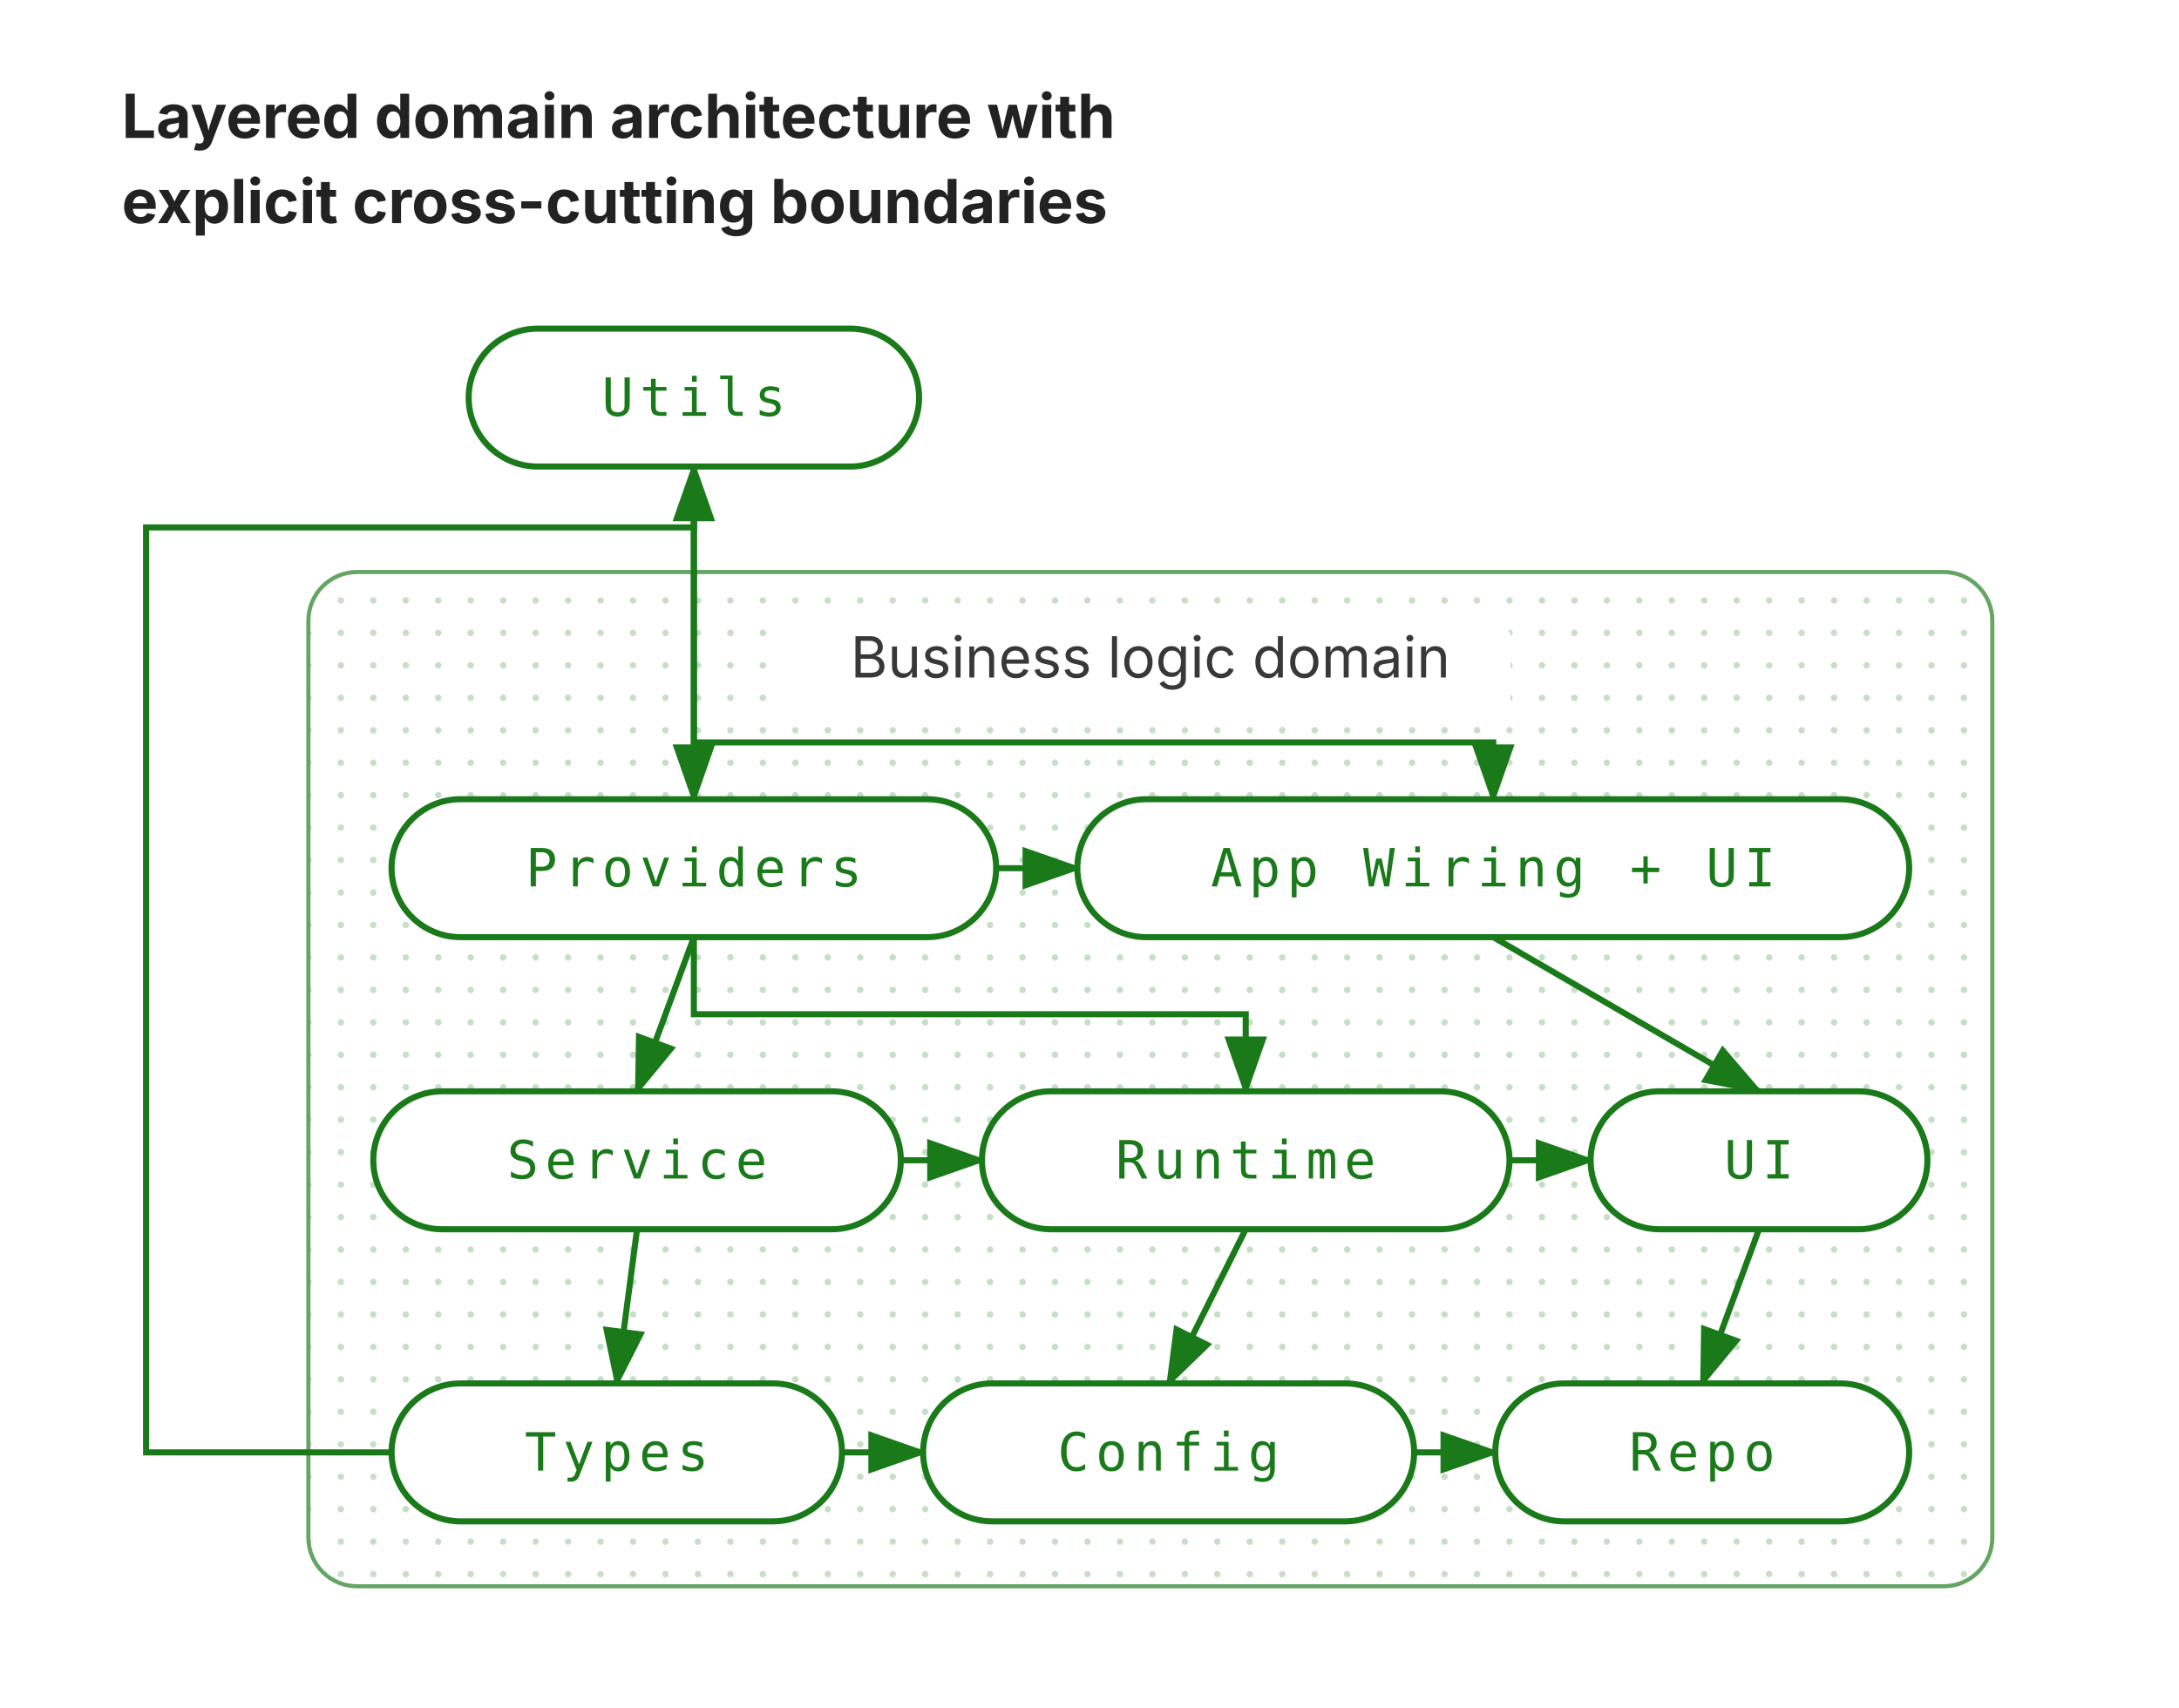
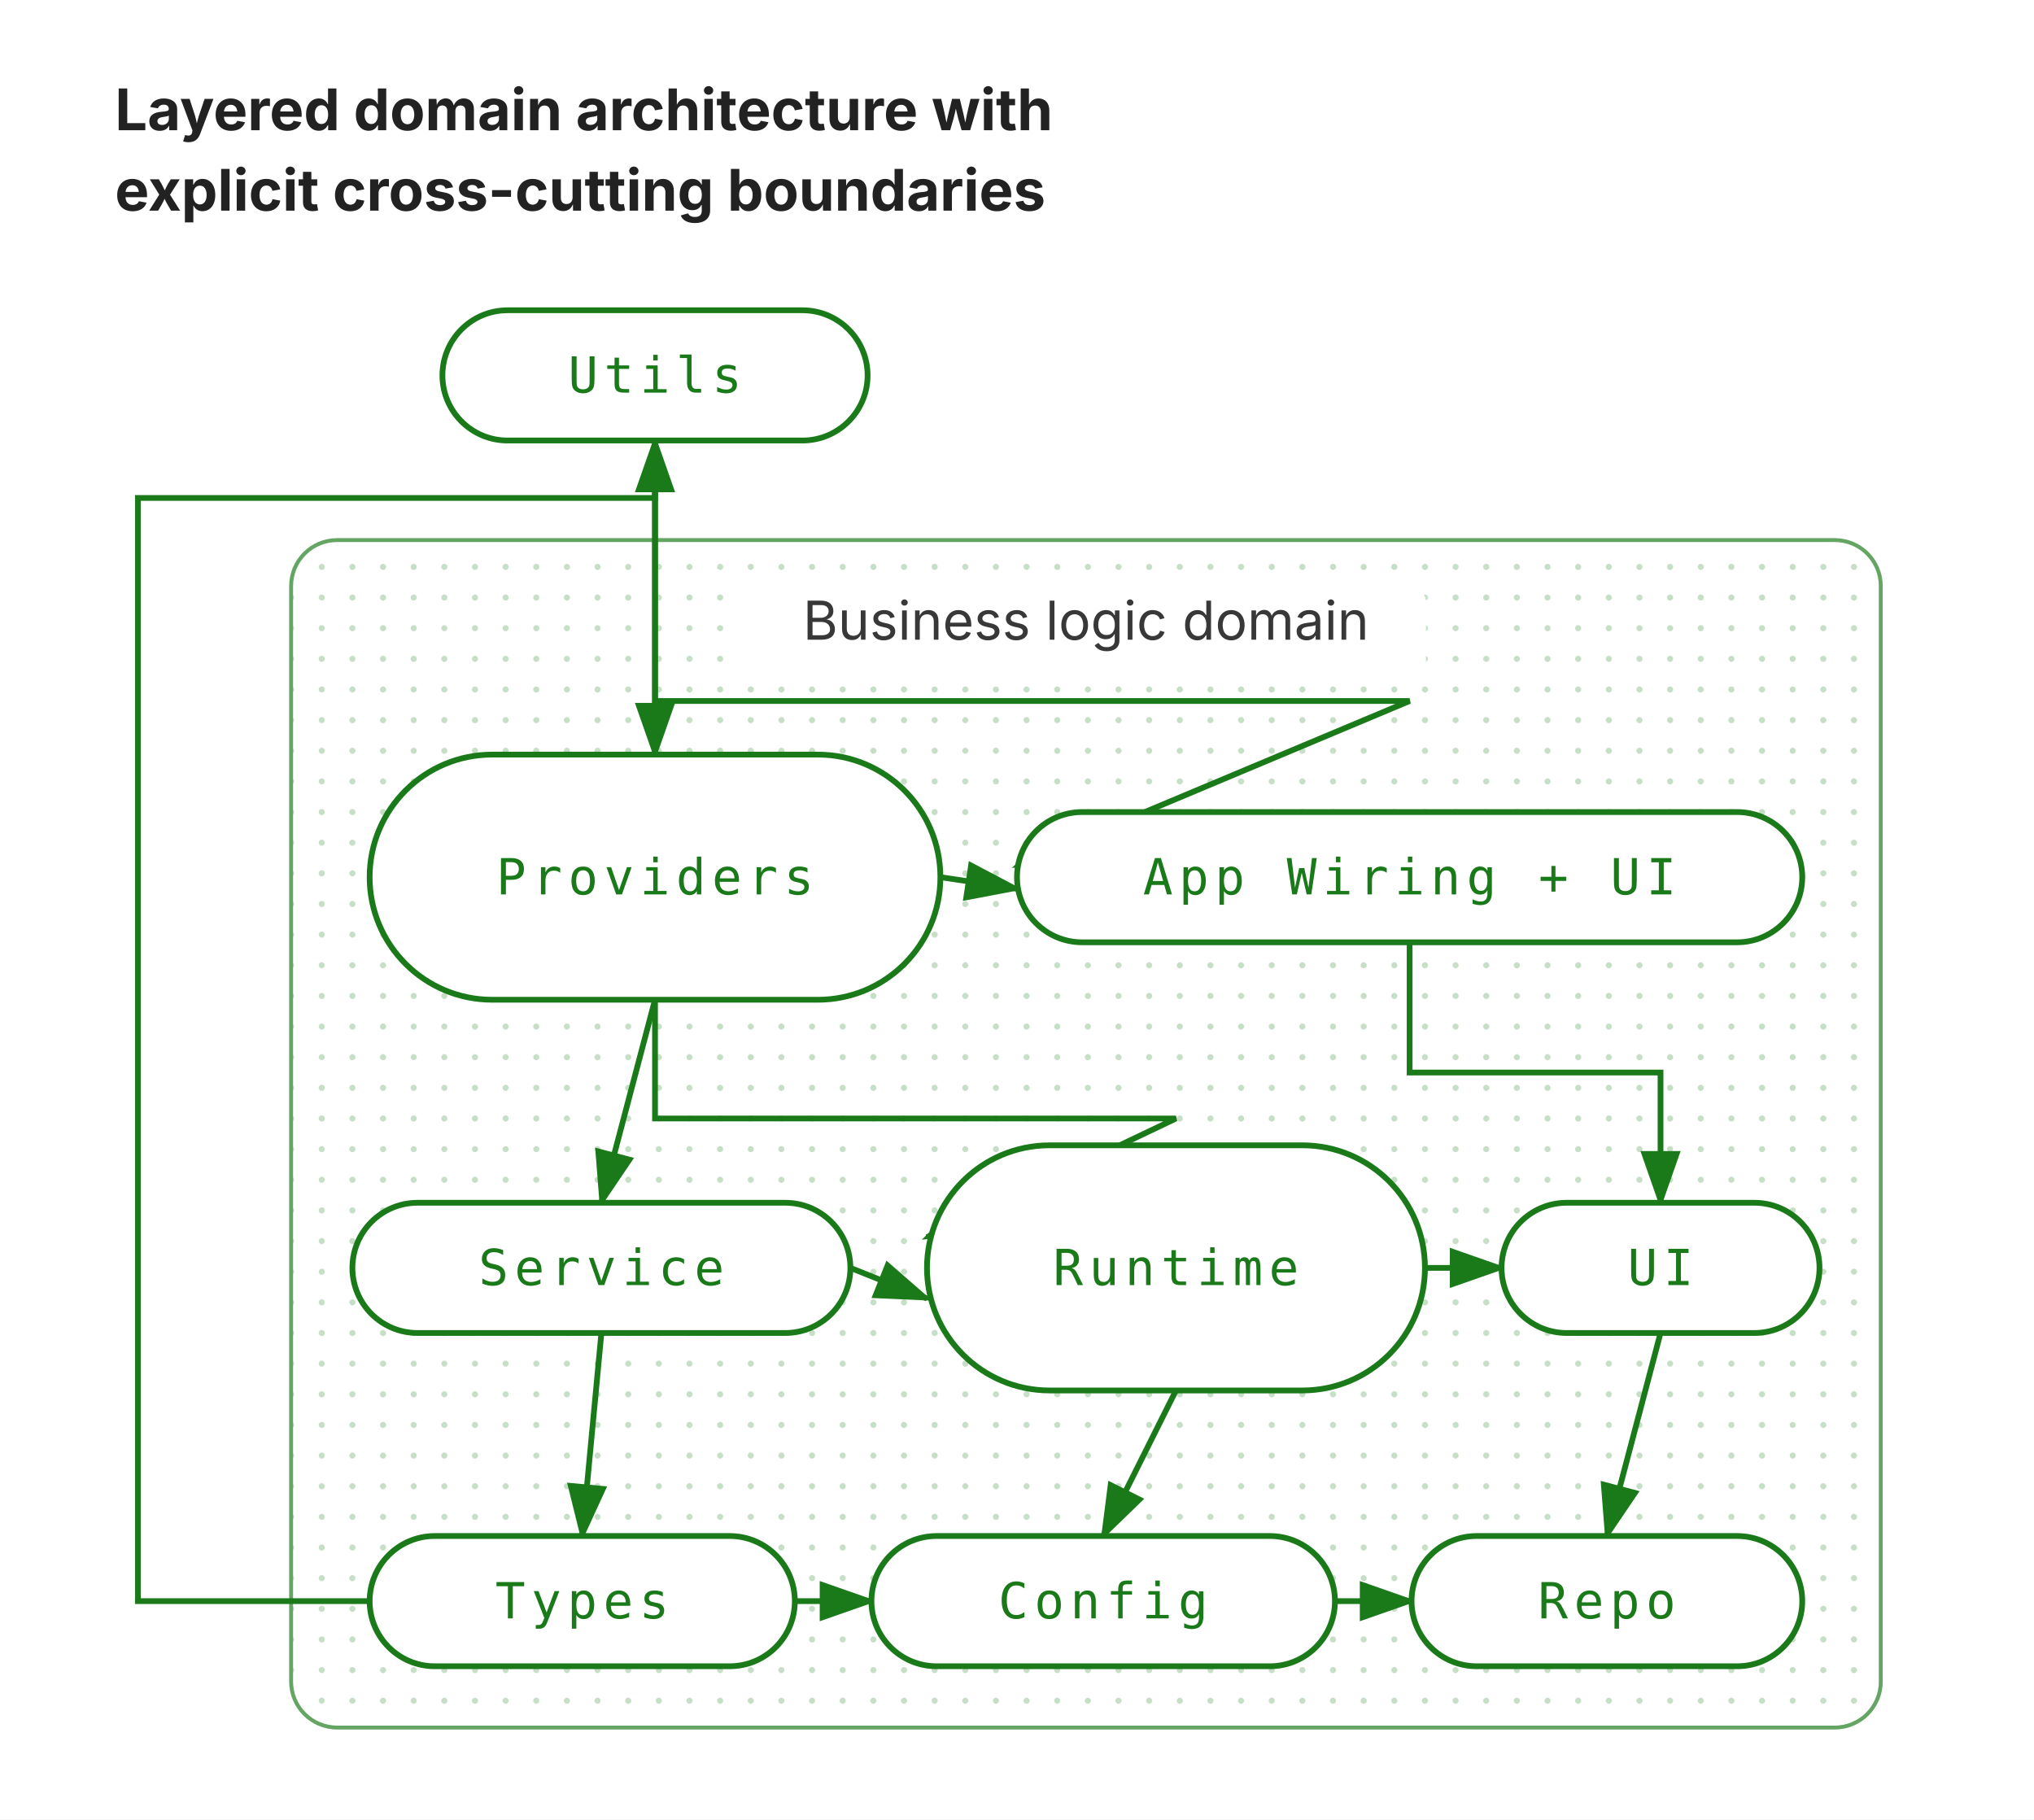
- <svg xmlns="http://www.w3.org/2000/svg" viewBox="0 0 537 421" width="537" height="421">
+ <svg xmlns="http://www.w3.org/2000/svg" viewBox="0 0 531 475" width="531" height="475">
  <defs>
    <pattern id="dotgrid" width="8" height="8" patternUnits="userSpaceOnUse">
      <rect width="8" height="8" fill="#ffffff" />
      <circle cx="4" cy="4" r="0.8" fill="#1a7a1a" opacity="0.7" />
    </pattern>
    <pattern id="crosshatch" width="8" height="8" patternUnits="userSpaceOnUse">
      <rect width="8" height="8" fill="#ffffff" />
      <path d="M0 8L8 0M-1 1L1 -1M7 9L9 7" stroke="#1a7a1a" stroke-width="0.8" opacity="0.2" />
    </pattern>
    <pattern id="hero" width="6" height="6" patternUnits="userSpaceOnUse">
      <rect width="6" height="6" fill="#d4ecd4" />
      <circle cx="3" cy="3" r="0.6" fill="#b0d8b0" opacity="0.5" />
    </pattern>
    <marker id="arrowhead" markerWidth="10" markerHeight="7" refX="9" refY="3.5" orient="auto" markerUnits="strokeWidth">
      <polygon points="0 0, 10 3.5, 0 7" fill="#1a7a1a" />
    </marker>
    <marker id="arrowhead-reverse" markerWidth="10" markerHeight="7" refX="1" refY="3.5" orient="auto" markerUnits="strokeWidth">
      <polygon points="10 0, 0 3.5, 10 7" fill="#1a7a1a" />
    </marker>
  </defs>
  <rect width="100%" height="100%" fill="#ffffff" />
  <g class="diagram">
    <text x="30" y="34" font-family="'Inter', 'Helvetica Neue', Arial, sans-serif" font-size="15" fill="#222222" font-weight="700">Layered domain architecture with</text>
    <text x="30" y="55" font-family="'Inter', 'Helvetica Neue', Arial, sans-serif" font-size="15" fill="#222222" font-weight="700">explicit cross-cutting boundaries</text>
-     <rect x="76" y="141" width="415" height="250" rx="12" fill="url(#dotgrid)" stroke="#1a7a1a" stroke-width="1" opacity="0.35" />
-     <rect x="76" y="141" width="415" height="250" rx="12" fill="none" stroke="#1a7a1a" stroke-width="1" opacity="0.5" />
+     <rect x="76" y="141" width="415" height="310" rx="12" fill="url(#dotgrid)" stroke="#1a7a1a" stroke-width="1" opacity="0.35" />
+     <rect x="76" y="141" width="415" height="310" rx="12" fill="none" stroke="#1a7a1a" stroke-width="1" opacity="0.5" />
    <line x1="171" y1="115" x2="171" y2="197" stroke="#1a7a1a" stroke-width="1.5" marker-end="url(#arrowhead)" />
-     <polyline points="171,115 171,183 368,183 368,197" fill="none" stroke="#1a7a1a" stroke-width="1.5" marker-end="url(#arrowhead)" />
-     <line x1="245.5" y1="214" x2="265.5" y2="214" stroke="#1a7a1a" stroke-width="1.5" marker-end="url(#arrowhead)" />
-     <line x1="171" y1="231" x2="157" y2="269" stroke="#1a7a1a" stroke-width="1.5" marker-end="url(#arrowhead)" />
-     <polyline points="171,231 171,250 307,250 307,269" fill="none" stroke="#1a7a1a" stroke-width="1.5" marker-end="url(#arrowhead)" />
-     <line x1="368" y1="231" x2="433.5" y2="269" stroke="#1a7a1a" stroke-width="1.5" marker-end="url(#arrowhead)" />
-     <line x1="222" y1="286" x2="242" y2="286" stroke="#1a7a1a" stroke-width="1.5" marker-end="url(#arrowhead)" />
-     <line x1="372" y1="286" x2="392" y2="286" stroke="#1a7a1a" stroke-width="1.5" marker-end="url(#arrowhead)" />
-     <line x1="157" y1="303" x2="152" y2="341" stroke="#1a7a1a" stroke-width="1.5" marker-end="url(#arrowhead)" />
-     <line x1="307" y1="303" x2="288" y2="341" stroke="#1a7a1a" stroke-width="1.5" marker-end="url(#arrowhead)" />
-     <line x1="433.5" y1="303" x2="419.5" y2="341" stroke="#1a7a1a" stroke-width="1.5" marker-end="url(#arrowhead)" />
-     <line x1="207.5" y1="358" x2="227.5" y2="358" stroke="#1a7a1a" stroke-width="1.5" marker-end="url(#arrowhead)" />
-     <line x1="348.5" y1="358" x2="368.5" y2="358" stroke="#1a7a1a" stroke-width="1.5" marker-end="url(#arrowhead)" />
-     <polyline points="96.5,358 36,358 36,130 171,130 171,115" fill="none" stroke="#1a7a1a" stroke-width="1.5" marker-end="url(#arrowhead)" />
+     <polyline points="171,115 171,183 368,183 265.5,226" fill="none" stroke="#1a7a1a" stroke-width="1.5" marker-end="url(#arrowhead)" />
+     <line x1="245.5" y1="229" x2="265.5" y2="232" stroke="#1a7a1a" stroke-width="1.5" marker-end="url(#arrowhead)" />
+     <line x1="171" y1="261" x2="157" y2="314" stroke="#1a7a1a" stroke-width="1.5" marker-end="url(#arrowhead)" />
+     <polyline points="171,261 171,292 307,292 242,323" fill="none" stroke="#1a7a1a" stroke-width="1.5" marker-end="url(#arrowhead)" />
+     <polyline points="368,246 368,280 433.5,280 433.5,314" fill="none" stroke="#1a7a1a" stroke-width="1.5" marker-end="url(#arrowhead)" />
+     <line x1="222" y1="331" x2="242" y2="339" stroke="#1a7a1a" stroke-width="1.5" marker-end="url(#arrowhead)" />
+     <line x1="372" y1="331" x2="392" y2="331" stroke="#1a7a1a" stroke-width="1.5" marker-end="url(#arrowhead)" />
+     <line x1="157" y1="348" x2="152" y2="401" stroke="#1a7a1a" stroke-width="1.5" marker-end="url(#arrowhead)" />
+     <line x1="307" y1="363" x2="288" y2="401" stroke="#1a7a1a" stroke-width="1.5" marker-end="url(#arrowhead)" />
+     <line x1="433.5" y1="348" x2="419.5" y2="401" stroke="#1a7a1a" stroke-width="1.5" marker-end="url(#arrowhead)" />
+     <line x1="207.5" y1="418" x2="227.5" y2="418" stroke="#1a7a1a" stroke-width="1.5" marker-end="url(#arrowhead)" />
+     <line x1="348.5" y1="418" x2="368.5" y2="418" stroke="#1a7a1a" stroke-width="1.5" marker-end="url(#arrowhead)" />
+     <polyline points="96.5,418 36,418 36,130 171,130 171,115" fill="none" stroke="#1a7a1a" stroke-width="1.5" marker-end="url(#arrowhead)" />
    <rect x="194.75" y="154" width="177.5" height="24" fill="#ffffff" rx="3" />
    <text x="283.5" y="167" font-family="'Inter', 'Helvetica Neue', Arial, sans-serif" font-size="14" fill="#222222" opacity="0.9" text-anchor="middle">Business logic domain</text>
    <rect x="115.5" y="81" width="111" height="34" rx="17" fill="#ffffff" stroke="#1a7a1a" stroke-width="1.5" />
    <text x="171" y="98" font-family="'JetBrains Mono', 'Fira Code', 'SF Mono', 'Cascadia Code', monospace" font-size="13" fill="#1a7a1a" text-anchor="middle" dominant-baseline="central" letter-spacing="0.12em">Utils</text>
-     <rect x="96.5" y="197" width="149" height="34" rx="17" fill="#ffffff" stroke="#1a7a1a" stroke-width="1.5" />
-     <text x="171" y="214" font-family="'JetBrains Mono', 'Fira Code', 'SF Mono', 'Cascadia Code', monospace" font-size="13" fill="#1a7a1a" text-anchor="middle" dominant-baseline="central" letter-spacing="0.12em">Providers</text>
-     <rect x="265.5" y="197" width="205" height="34" rx="17" fill="#ffffff" stroke="#1a7a1a" stroke-width="1.5" />
-     <text x="368" y="214" font-family="'JetBrains Mono', 'Fira Code', 'SF Mono', 'Cascadia Code', monospace" font-size="13" fill="#1a7a1a" text-anchor="middle" dominant-baseline="central" letter-spacing="0.12em">App Wiring + UI</text>
-     <rect x="92" y="269" width="130" height="34" rx="17" fill="#ffffff" stroke="#1a7a1a" stroke-width="1.5" />
-     <text x="157" y="286" font-family="'JetBrains Mono', 'Fira Code', 'SF Mono', 'Cascadia Code', monospace" font-size="13" fill="#1a7a1a" text-anchor="middle" dominant-baseline="central" letter-spacing="0.12em">Service</text>
-     <rect x="242" y="269" width="130" height="34" rx="17" fill="#ffffff" stroke="#1a7a1a" stroke-width="1.5" />
-     <text x="307" y="286" font-family="'JetBrains Mono', 'Fira Code', 'SF Mono', 'Cascadia Code', monospace" font-size="13" fill="#1a7a1a" text-anchor="middle" dominant-baseline="central" letter-spacing="0.12em">Runtime</text>
-     <rect x="392" y="269" width="83" height="34" rx="17" fill="#ffffff" stroke="#1a7a1a" stroke-width="1.5" />
-     <text x="433.5" y="286" font-family="'JetBrains Mono', 'Fira Code', 'SF Mono', 'Cascadia Code', monospace" font-size="13" fill="#1a7a1a" text-anchor="middle" dominant-baseline="central" letter-spacing="0.12em">UI</text>
-     <rect x="96.5" y="341" width="111" height="34" rx="17" fill="#ffffff" stroke="#1a7a1a" stroke-width="1.5" />
-     <text x="152" y="358" font-family="'JetBrains Mono', 'Fira Code', 'SF Mono', 'Cascadia Code', monospace" font-size="13" fill="#1a7a1a" text-anchor="middle" dominant-baseline="central" letter-spacing="0.12em">Types</text>
-     <rect x="227.5" y="341" width="121" height="34" rx="17" fill="#ffffff" stroke="#1a7a1a" stroke-width="1.5" />
-     <text x="288" y="358" font-family="'JetBrains Mono', 'Fira Code', 'SF Mono', 'Cascadia Code', monospace" font-size="13" fill="#1a7a1a" text-anchor="middle" dominant-baseline="central" letter-spacing="0.12em">Config</text>
-     <rect x="368.5" y="341" width="102" height="34" rx="17" fill="#ffffff" stroke="#1a7a1a" stroke-width="1.5" />
-     <text x="419.5" y="358" font-family="'JetBrains Mono', 'Fira Code', 'SF Mono', 'Cascadia Code', monospace" font-size="13" fill="#1a7a1a" text-anchor="middle" dominant-baseline="central" letter-spacing="0.12em">Repo</text>
+     <rect x="96.5" y="197" width="149" height="64" rx="32" fill="#ffffff" stroke="#1a7a1a" stroke-width="1.5" />
+     <text x="171" y="229" font-family="'JetBrains Mono', 'Fira Code', 'SF Mono', 'Cascadia Code', monospace" font-size="13" fill="#1a7a1a" text-anchor="middle" dominant-baseline="central" letter-spacing="0.12em">Providers</text>
+     <rect x="265.5" y="212" width="205" height="34" rx="17" fill="#ffffff" stroke="#1a7a1a" stroke-width="1.5" />
+     <text x="368" y="229" font-family="'JetBrains Mono', 'Fira Code', 'SF Mono', 'Cascadia Code', monospace" font-size="13" fill="#1a7a1a" text-anchor="middle" dominant-baseline="central" letter-spacing="0.12em">App Wiring + UI</text>
+     <rect x="92" y="314" width="130" height="34" rx="17" fill="#ffffff" stroke="#1a7a1a" stroke-width="1.5" />
+     <text x="157" y="331" font-family="'JetBrains Mono', 'Fira Code', 'SF Mono', 'Cascadia Code', monospace" font-size="13" fill="#1a7a1a" text-anchor="middle" dominant-baseline="central" letter-spacing="0.12em">Service</text>
+     <rect x="242" y="299" width="130" height="64" rx="32" fill="#ffffff" stroke="#1a7a1a" stroke-width="1.5" />
+     <text x="307" y="331" font-family="'JetBrains Mono', 'Fira Code', 'SF Mono', 'Cascadia Code', monospace" font-size="13" fill="#1a7a1a" text-anchor="middle" dominant-baseline="central" letter-spacing="0.12em">Runtime</text>
+     <rect x="392" y="314" width="83" height="34" rx="17" fill="#ffffff" stroke="#1a7a1a" stroke-width="1.5" />
+     <text x="433.5" y="331" font-family="'JetBrains Mono', 'Fira Code', 'SF Mono', 'Cascadia Code', monospace" font-size="13" fill="#1a7a1a" text-anchor="middle" dominant-baseline="central" letter-spacing="0.12em">UI</text>
+     <rect x="96.5" y="401" width="111" height="34" rx="17" fill="#ffffff" stroke="#1a7a1a" stroke-width="1.5" />
+     <text x="152" y="418" font-family="'JetBrains Mono', 'Fira Code', 'SF Mono', 'Cascadia Code', monospace" font-size="13" fill="#1a7a1a" text-anchor="middle" dominant-baseline="central" letter-spacing="0.12em">Types</text>
+     <rect x="227.5" y="401" width="121" height="34" rx="17" fill="#ffffff" stroke="#1a7a1a" stroke-width="1.5" />
+     <text x="288" y="418" font-family="'JetBrains Mono', 'Fira Code', 'SF Mono', 'Cascadia Code', monospace" font-size="13" fill="#1a7a1a" text-anchor="middle" dominant-baseline="central" letter-spacing="0.12em">Config</text>
+     <rect x="368.5" y="401" width="102" height="34" rx="17" fill="#ffffff" stroke="#1a7a1a" stroke-width="1.5" />
+     <text x="419.5" y="418" font-family="'JetBrains Mono', 'Fira Code', 'SF Mono', 'Cascadia Code', monospace" font-size="13" fill="#1a7a1a" text-anchor="middle" dominant-baseline="central" letter-spacing="0.12em">Repo</text>
  </g>
</svg>
